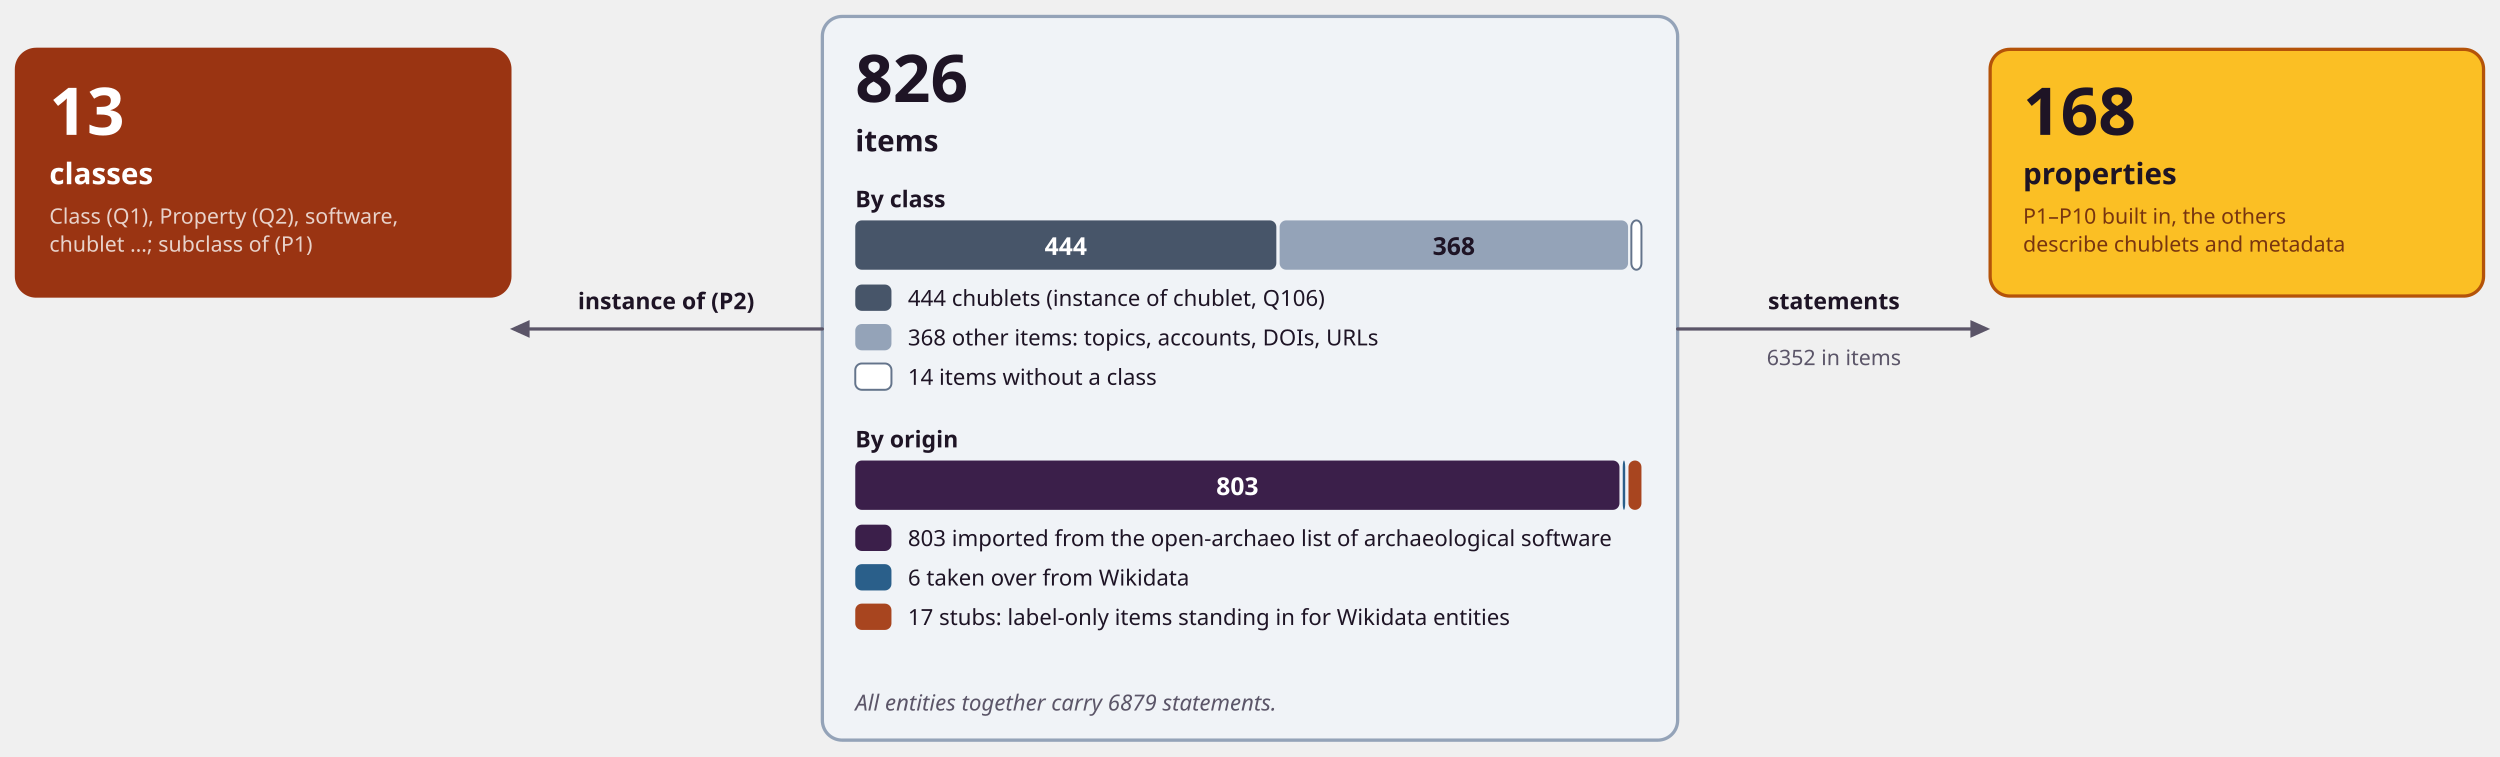
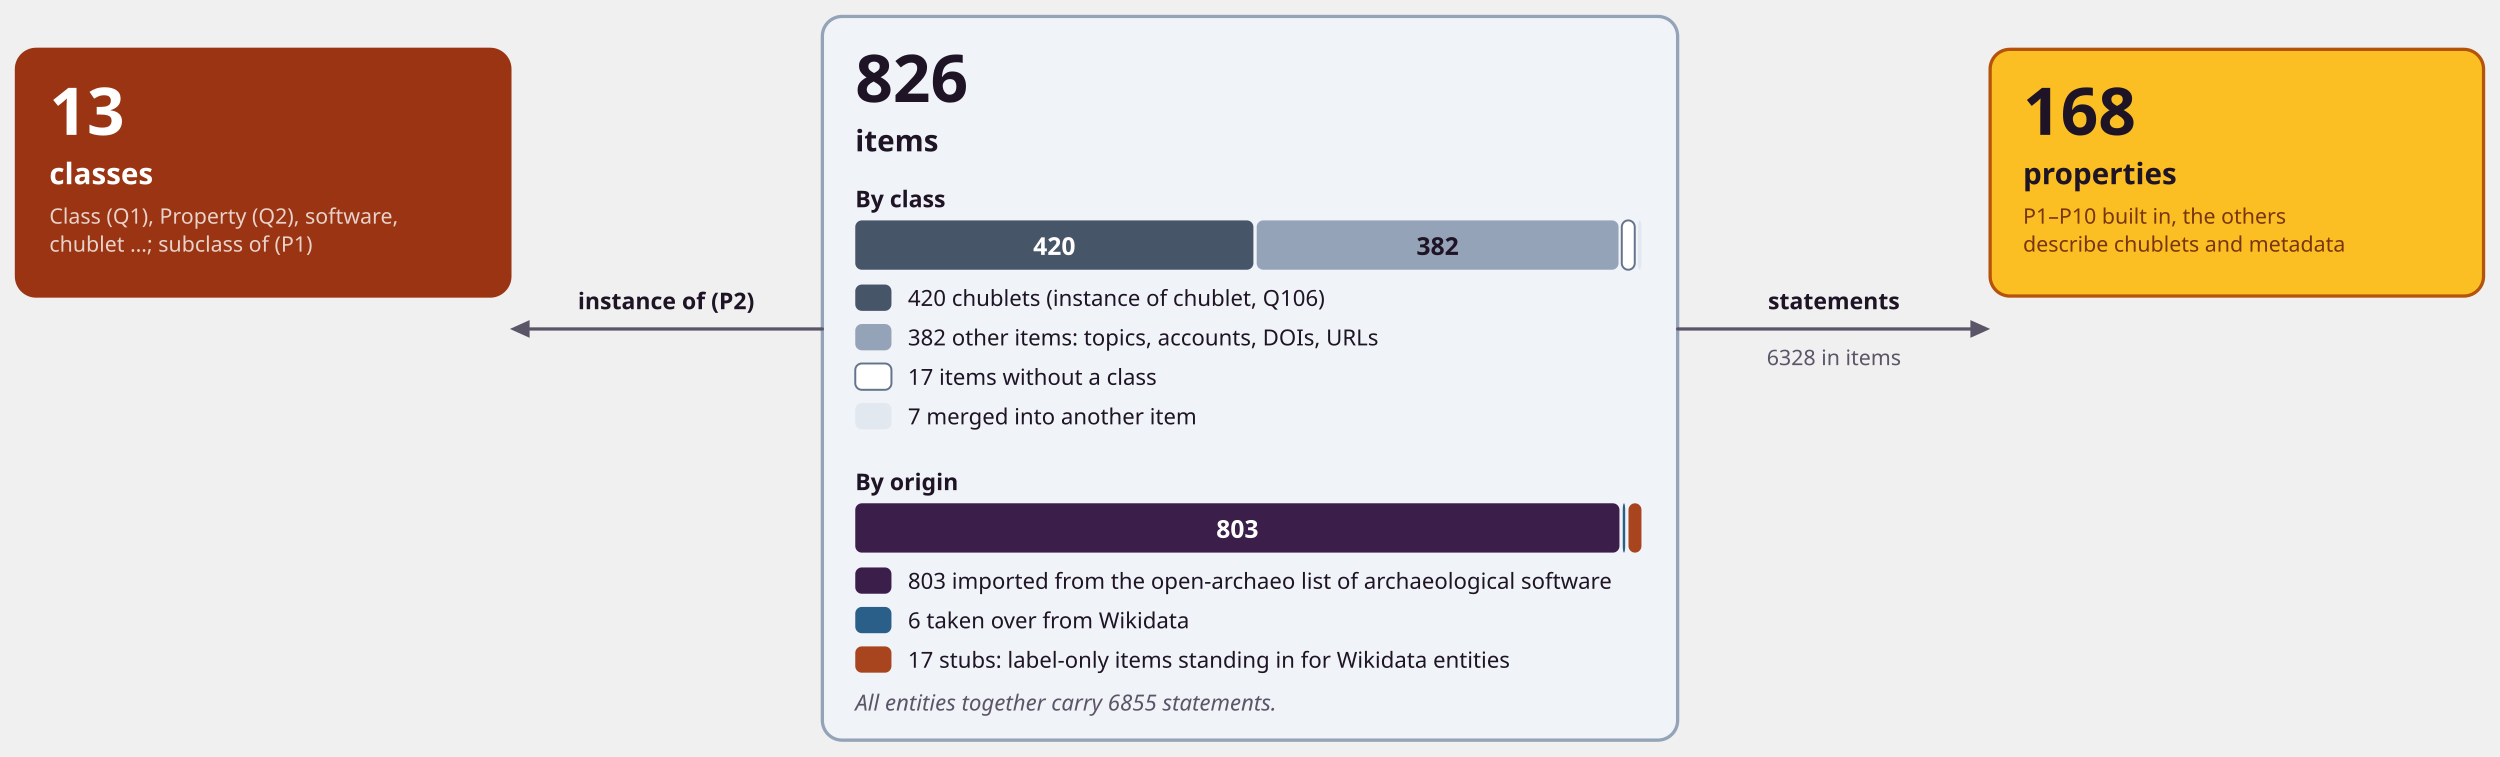
<svg xmlns="http://www.w3.org/2000/svg" width="1520" height="460" viewBox="0 0 1520 460">
  <style>@font-face { font-family: "Fira Sans"; src: url("../fonts/FiraSans-Regular.ttf"); font-weight: 400; } @font-face { font-family: "Fira Sans"; src: url("../fonts/FiraSans-Bold.ttf"); font-weight: 700; }</style>
  <g transform="translate(10,-10)">
    <rect x="0" y="40" width="300" height="150" rx="12" fill="#9a3412" stroke="#9a3412" stroke-width="2" />
    <text x="20" y="92" font-family="Fira Sans, sans-serif" font-size="40" font-weight="700" fill="#ffffff" text-anchor="start">13</text>
    <text x="20" y="122" font-family="Fira Sans, sans-serif" font-size="18" font-weight="700" fill="#ffffff" text-anchor="start">classes</text>
    <text x="20" y="146" font-family="Fira Sans, sans-serif" font-size="13" fill="#E8D2CA" text-anchor="start">Class (Q1), Property (Q2), software,</text>
    <text x="20" y="163" font-family="Fira Sans, sans-serif" font-size="13" fill="#E8D2CA" text-anchor="start">chublet …; subclass of (P1)</text>
    <rect x="1200" y="40" width="300" height="150" rx="12" fill="#fbbf24" stroke="#b45309" stroke-width="2" />
    <text x="1220" y="92" font-family="Fira Sans, sans-serif" font-size="40" font-weight="700" fill="#1E1425" text-anchor="start">168</text>
    <text x="1220" y="122" font-family="Fira Sans, sans-serif" font-size="18" font-weight="700" fill="#1E1425" text-anchor="start">properties</text>
    <text x="1220" y="146" font-family="Fira Sans, sans-serif" font-size="13" fill="#78350f" text-anchor="start">P1–P10 built in, the others</text>
    <text x="1220" y="163" font-family="Fira Sans, sans-serif" font-size="13" fill="#78350f" text-anchor="start">describe chublets and metadata</text>
    <rect x="490" y="20" width="520" height="440" rx="12" fill="#F0F3F7" stroke="#94a3b8" stroke-width="2" />
    <text x="510" y="72" font-family="Fira Sans, sans-serif" font-size="40" font-weight="700" fill="#1E1425" text-anchor="start">826</text>
    <text x="510" y="102" font-family="Fira Sans, sans-serif" font-size="18" font-weight="700" fill="#1E1425" text-anchor="start">items</text>
    <text x="510" y="136" font-family="Fira Sans, sans-serif" font-size="14" font-weight="700" fill="#1E1425" text-anchor="start">By class</text>
-     <rect x="510" y="144" width="256.01" height="30" rx="4" fill="#475569" />
-     <text x="638.01" y="165" font-family="Fira Sans, sans-serif" font-size="15" font-weight="700" fill="#ffffff" text-anchor="middle">444</text>
-     <rect x="768.01" y="144" width="211.85" height="30" rx="4" fill="#94a3b8" />
-     <text x="873.94" y="165" font-family="Fira Sans, sans-serif" font-size="15" font-weight="700" fill="#1E1425" text-anchor="middle">368</text>
-     <rect x="981.86" y="144" width="6.14" height="30" rx="4" fill="#ffffff" stroke="#64748b" stroke-width="1.2" />
+     <rect x="510" y="144" width="242.07" height="30" rx="4" fill="#475569" />
+     <text x="631.03" y="165" font-family="Fira Sans, sans-serif" font-size="15" font-weight="700" fill="#ffffff" text-anchor="middle">420</text>
+     <rect x="754.07" y="144" width="219.99" height="30" rx="4" fill="#94a3b8" />
+     <text x="864.06" y="165" font-family="Fira Sans, sans-serif" font-size="15" font-weight="700" fill="#1E1425" text-anchor="middle">382</text>
+     <rect x="976.05" y="144" width="7.88" height="30" rx="4" fill="#ffffff" stroke="#64748b" stroke-width="1.2" />
+     <rect x="985.93" y="144" width="2.07" height="30" rx="4" fill="#e2e8f0" />
    <rect x="510" y="183" width="22" height="16" rx="4" fill="#475569" />
-     <text x="542" y="196" font-family="Fira Sans, sans-serif" font-size="13.5" fill="#1E1425" text-anchor="start">444 chublets (instance of chublet, Q106)</text>
+     <text x="542" y="196" font-family="Fira Sans, sans-serif" font-size="13.5" fill="#1E1425" text-anchor="start">420 chublets (instance of chublet, Q106)</text>
    <rect x="510" y="207" width="22" height="16" rx="4" fill="#94a3b8" />
-     <text x="542" y="220" font-family="Fira Sans, sans-serif" font-size="13.5" fill="#1E1425" text-anchor="start">368 other items: topics, accounts, DOIs, URLs</text>
+     <text x="542" y="220" font-family="Fira Sans, sans-serif" font-size="13.5" fill="#1E1425" text-anchor="start">382 other items: topics, accounts, DOIs, URLs</text>
    <rect x="510" y="231" width="22" height="16" rx="4" fill="#ffffff" stroke="#64748b" stroke-width="1.2" />
-     <text x="542" y="244" font-family="Fira Sans, sans-serif" font-size="13.5" fill="#1E1425" text-anchor="start">14 items without a class</text>
-     <text x="510" y="282" font-family="Fira Sans, sans-serif" font-size="14" font-weight="700" fill="#1E1425" text-anchor="start">By origin</text>
-     <rect x="510" y="290" width="464.63" height="30" rx="4" fill="#3B1F4A" />
-     <text x="742.32" y="311" font-family="Fira Sans, sans-serif" font-size="15" font-weight="700" fill="#ffffff" text-anchor="middle">803</text>
-     <rect x="976.63" y="290" width="1.49" height="30" rx="4" fill="#2A5F8A" />
-     <rect x="980.12" y="290" width="7.88" height="30" rx="4" fill="#A8451F" />
-     <rect x="510" y="329" width="22" height="16" rx="4" fill="#3B1F4A" />
-     <text x="542" y="342" font-family="Fira Sans, sans-serif" font-size="13.5" fill="#1E1425" text-anchor="start">803 imported from the open-archaeo list of archaeological software</text>
-     <rect x="510" y="353" width="22" height="16" rx="4" fill="#2A5F8A" />
-     <text x="542" y="366" font-family="Fira Sans, sans-serif" font-size="13.5" fill="#1E1425" text-anchor="start">6 taken over from Wikidata</text>
-     <rect x="510" y="377" width="22" height="16" rx="4" fill="#A8451F" />
-     <text x="542" y="390" font-family="Fira Sans, sans-serif" font-size="13.5" fill="#1E1425" text-anchor="start">17 stubs: label-only items standing in for Wikidata entities</text>
-     <text x="510" y="442" font-family="Fira Sans, sans-serif" font-size="13.5" font-style="italic" fill="#5B5568" text-anchor="start">All entities together carry 6879 statements.</text>
+     <text x="542" y="244" font-family="Fira Sans, sans-serif" font-size="13.5" fill="#1E1425" text-anchor="start">17 items without a class</text>
+     <rect x="510" y="255" width="22" height="16" rx="4" fill="#e2e8f0" />
+     <text x="542" y="268" font-family="Fira Sans, sans-serif" font-size="13.5" fill="#1E1425" text-anchor="start">7 merged into another item</text>
+     <text x="510" y="308" font-family="Fira Sans, sans-serif" font-size="14" font-weight="700" fill="#1E1425" text-anchor="start">By origin</text>
+     <rect x="510" y="316" width="464.63" height="30" rx="4" fill="#3B1F4A" />
+     <text x="742.32" y="337" font-family="Fira Sans, sans-serif" font-size="15" font-weight="700" fill="#ffffff" text-anchor="middle">803</text>
+     <rect x="976.63" y="316" width="1.49" height="30" rx="4" fill="#2A5F8A" />
+     <rect x="980.12" y="316" width="7.88" height="30" rx="4" fill="#A8451F" />
+     <rect x="510" y="355" width="22" height="16" rx="4" fill="#3B1F4A" />
+     <text x="542" y="368" font-family="Fira Sans, sans-serif" font-size="13.5" fill="#1E1425" text-anchor="start">803 imported from the open-archaeo list of archaeological software</text>
+     <rect x="510" y="379" width="22" height="16" rx="4" fill="#2A5F8A" />
+     <text x="542" y="392" font-family="Fira Sans, sans-serif" font-size="13.5" fill="#1E1425" text-anchor="start">6 taken over from Wikidata</text>
+     <rect x="510" y="403" width="22" height="16" rx="4" fill="#A8451F" />
+     <text x="542" y="416" font-family="Fira Sans, sans-serif" font-size="13.5" fill="#1E1425" text-anchor="start">17 stubs: label-only items standing in for Wikidata entities</text>
+     <text x="510" y="442" font-family="Fira Sans, sans-serif" font-size="13.5" font-style="italic" fill="#5B5568" text-anchor="start">All entities together carry 6855 statements.</text>
    <path d="M490,210 L312,210" fill="none" stroke="#5B5568" stroke-width="2" stroke-linejoin="round" stroke-linecap="round" />
    <path d="M300,210 L312,204.6 L312,215.4 z" fill="#5B5568" />
    <text x="395" y="198" font-family="Fira Sans, sans-serif" font-size="14" font-weight="700" fill="#1E1425" text-anchor="middle">instance of (P2)</text>
    <path d="M1010,210 L1188,210" fill="none" stroke="#5B5568" stroke-width="2" stroke-linejoin="round" stroke-linecap="round" />
    <path d="M1200,210 L1188,215.4 L1188,204.6 z" fill="#5B5568" />
    <text x="1105" y="198" font-family="Fira Sans, sans-serif" font-size="14" font-weight="700" fill="#1E1425" text-anchor="middle">statements</text>
-     <text x="1105" y="232" font-family="Fira Sans, sans-serif" font-size="13" fill="#5B5568" text-anchor="middle">6352 in items</text>
+     <text x="1105" y="232" font-family="Fira Sans, sans-serif" font-size="13" fill="#5B5568" text-anchor="middle">6328 in items</text>
  </g>
</svg>
